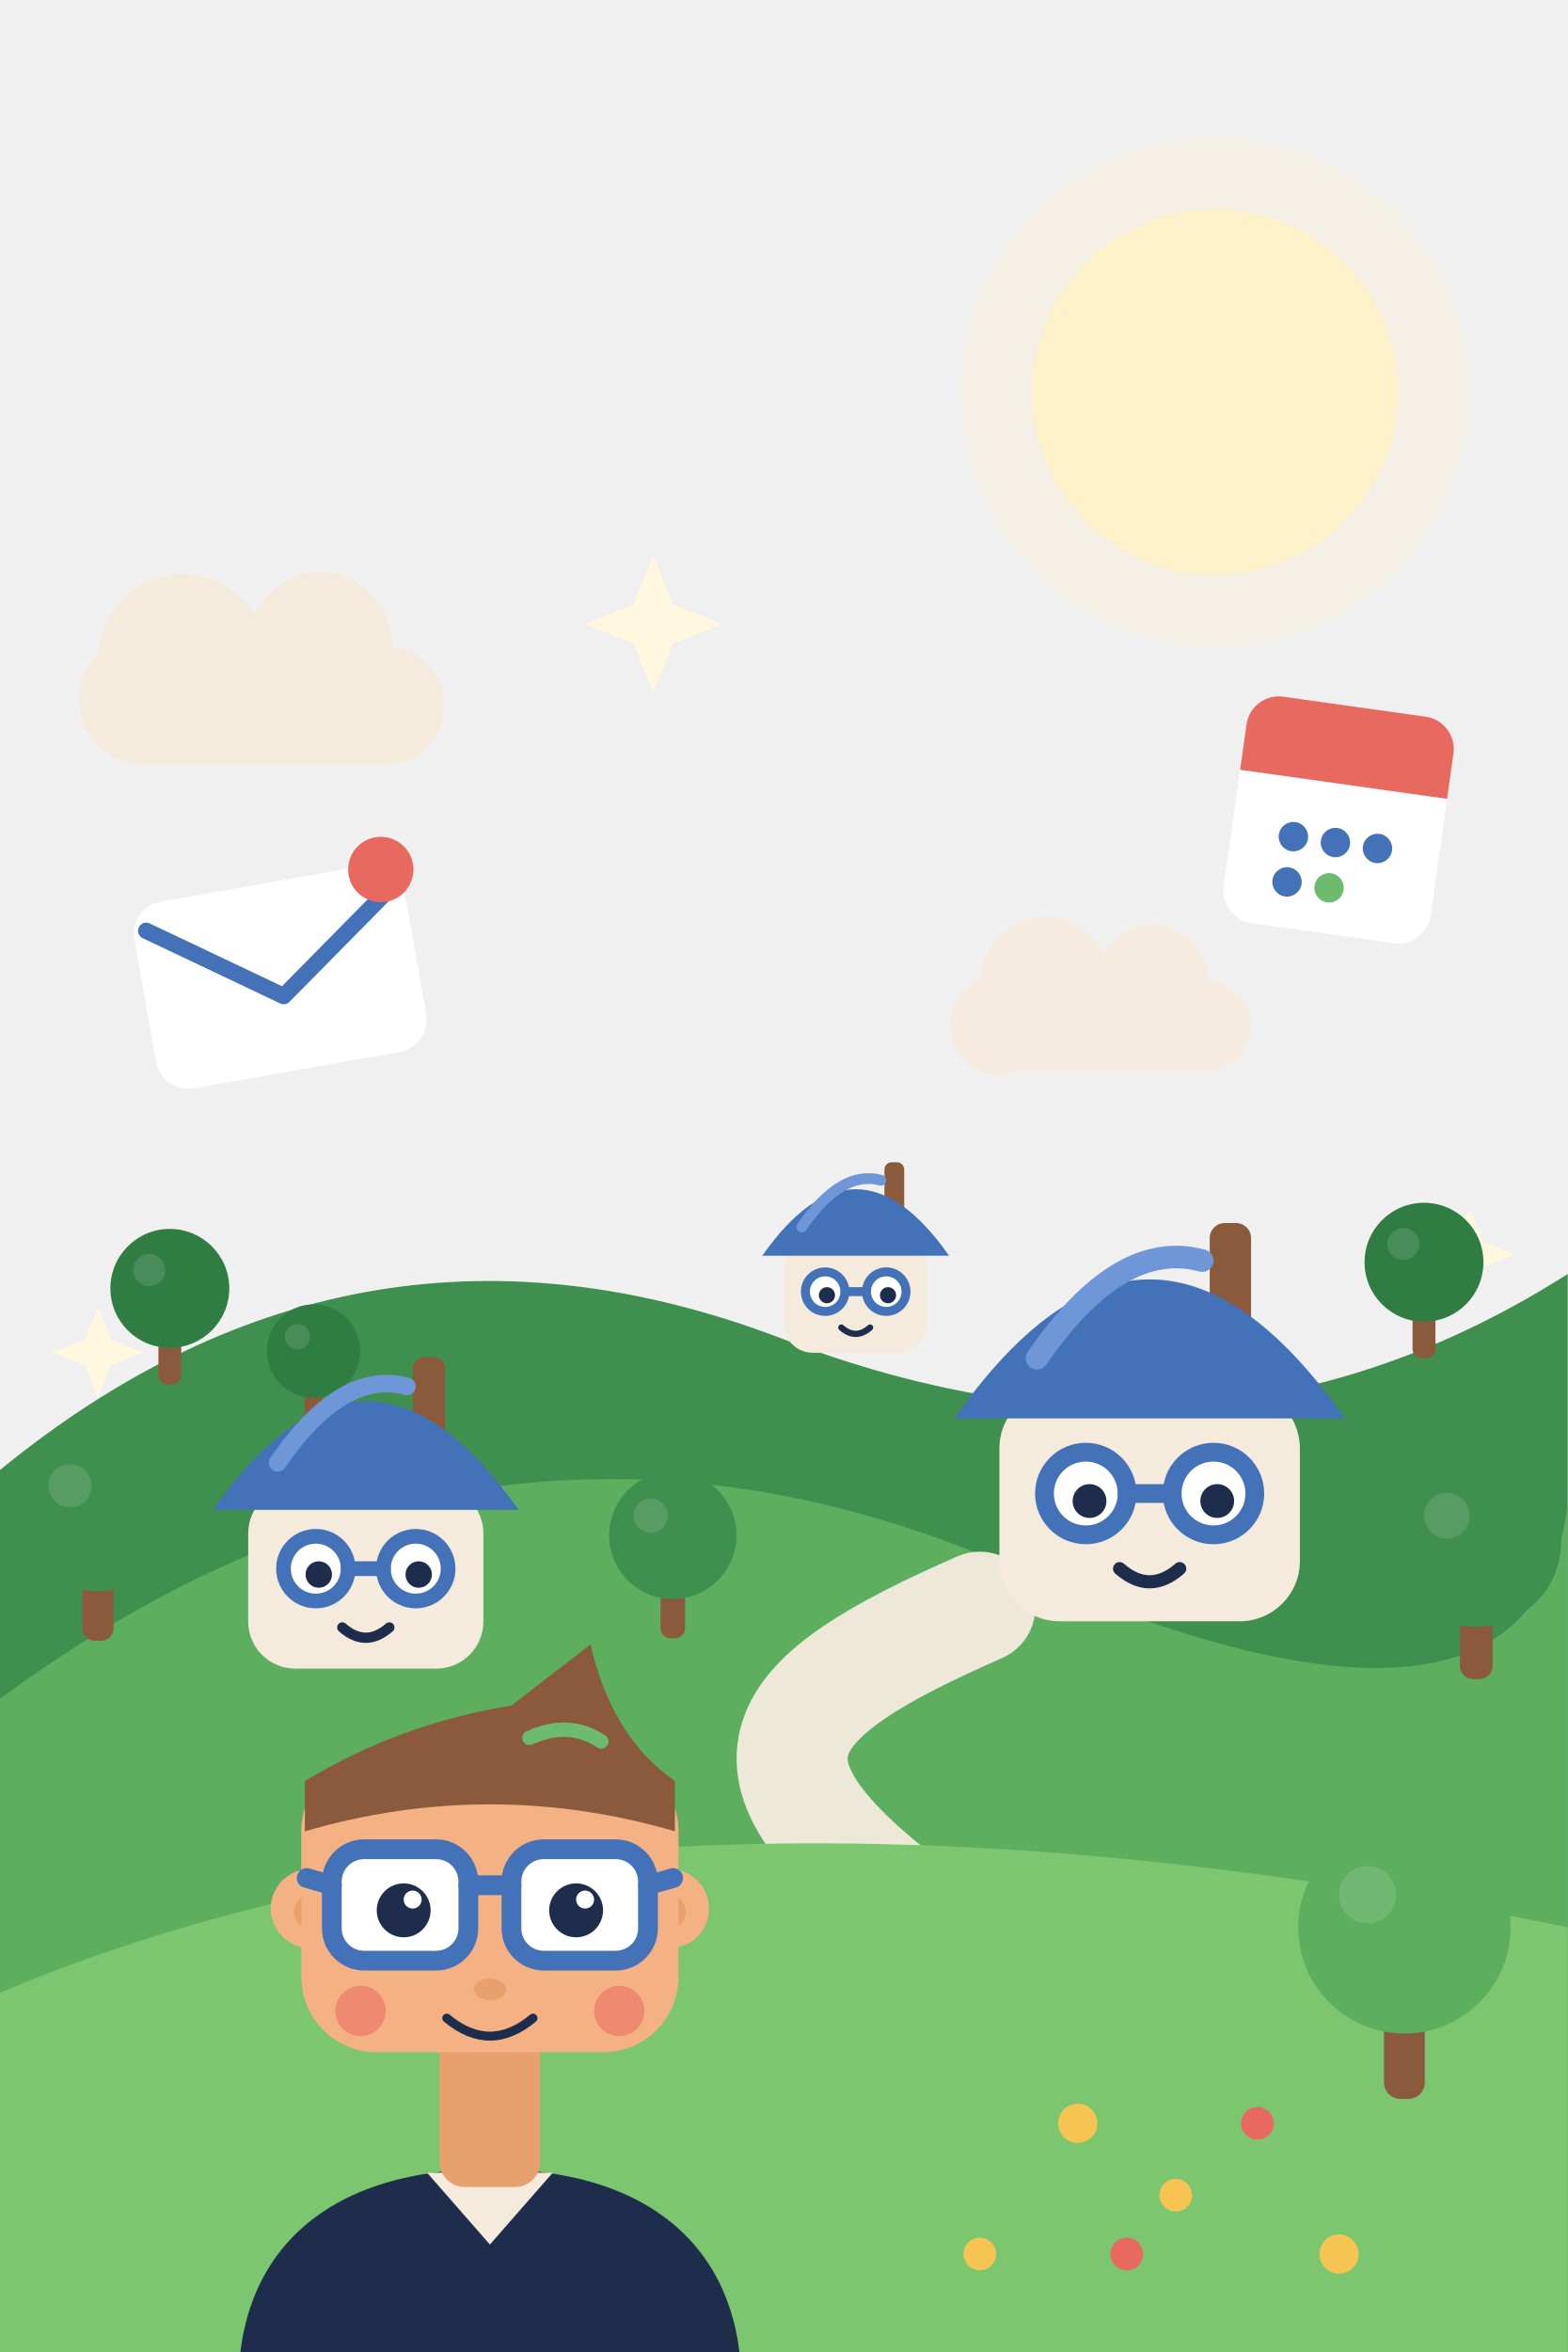
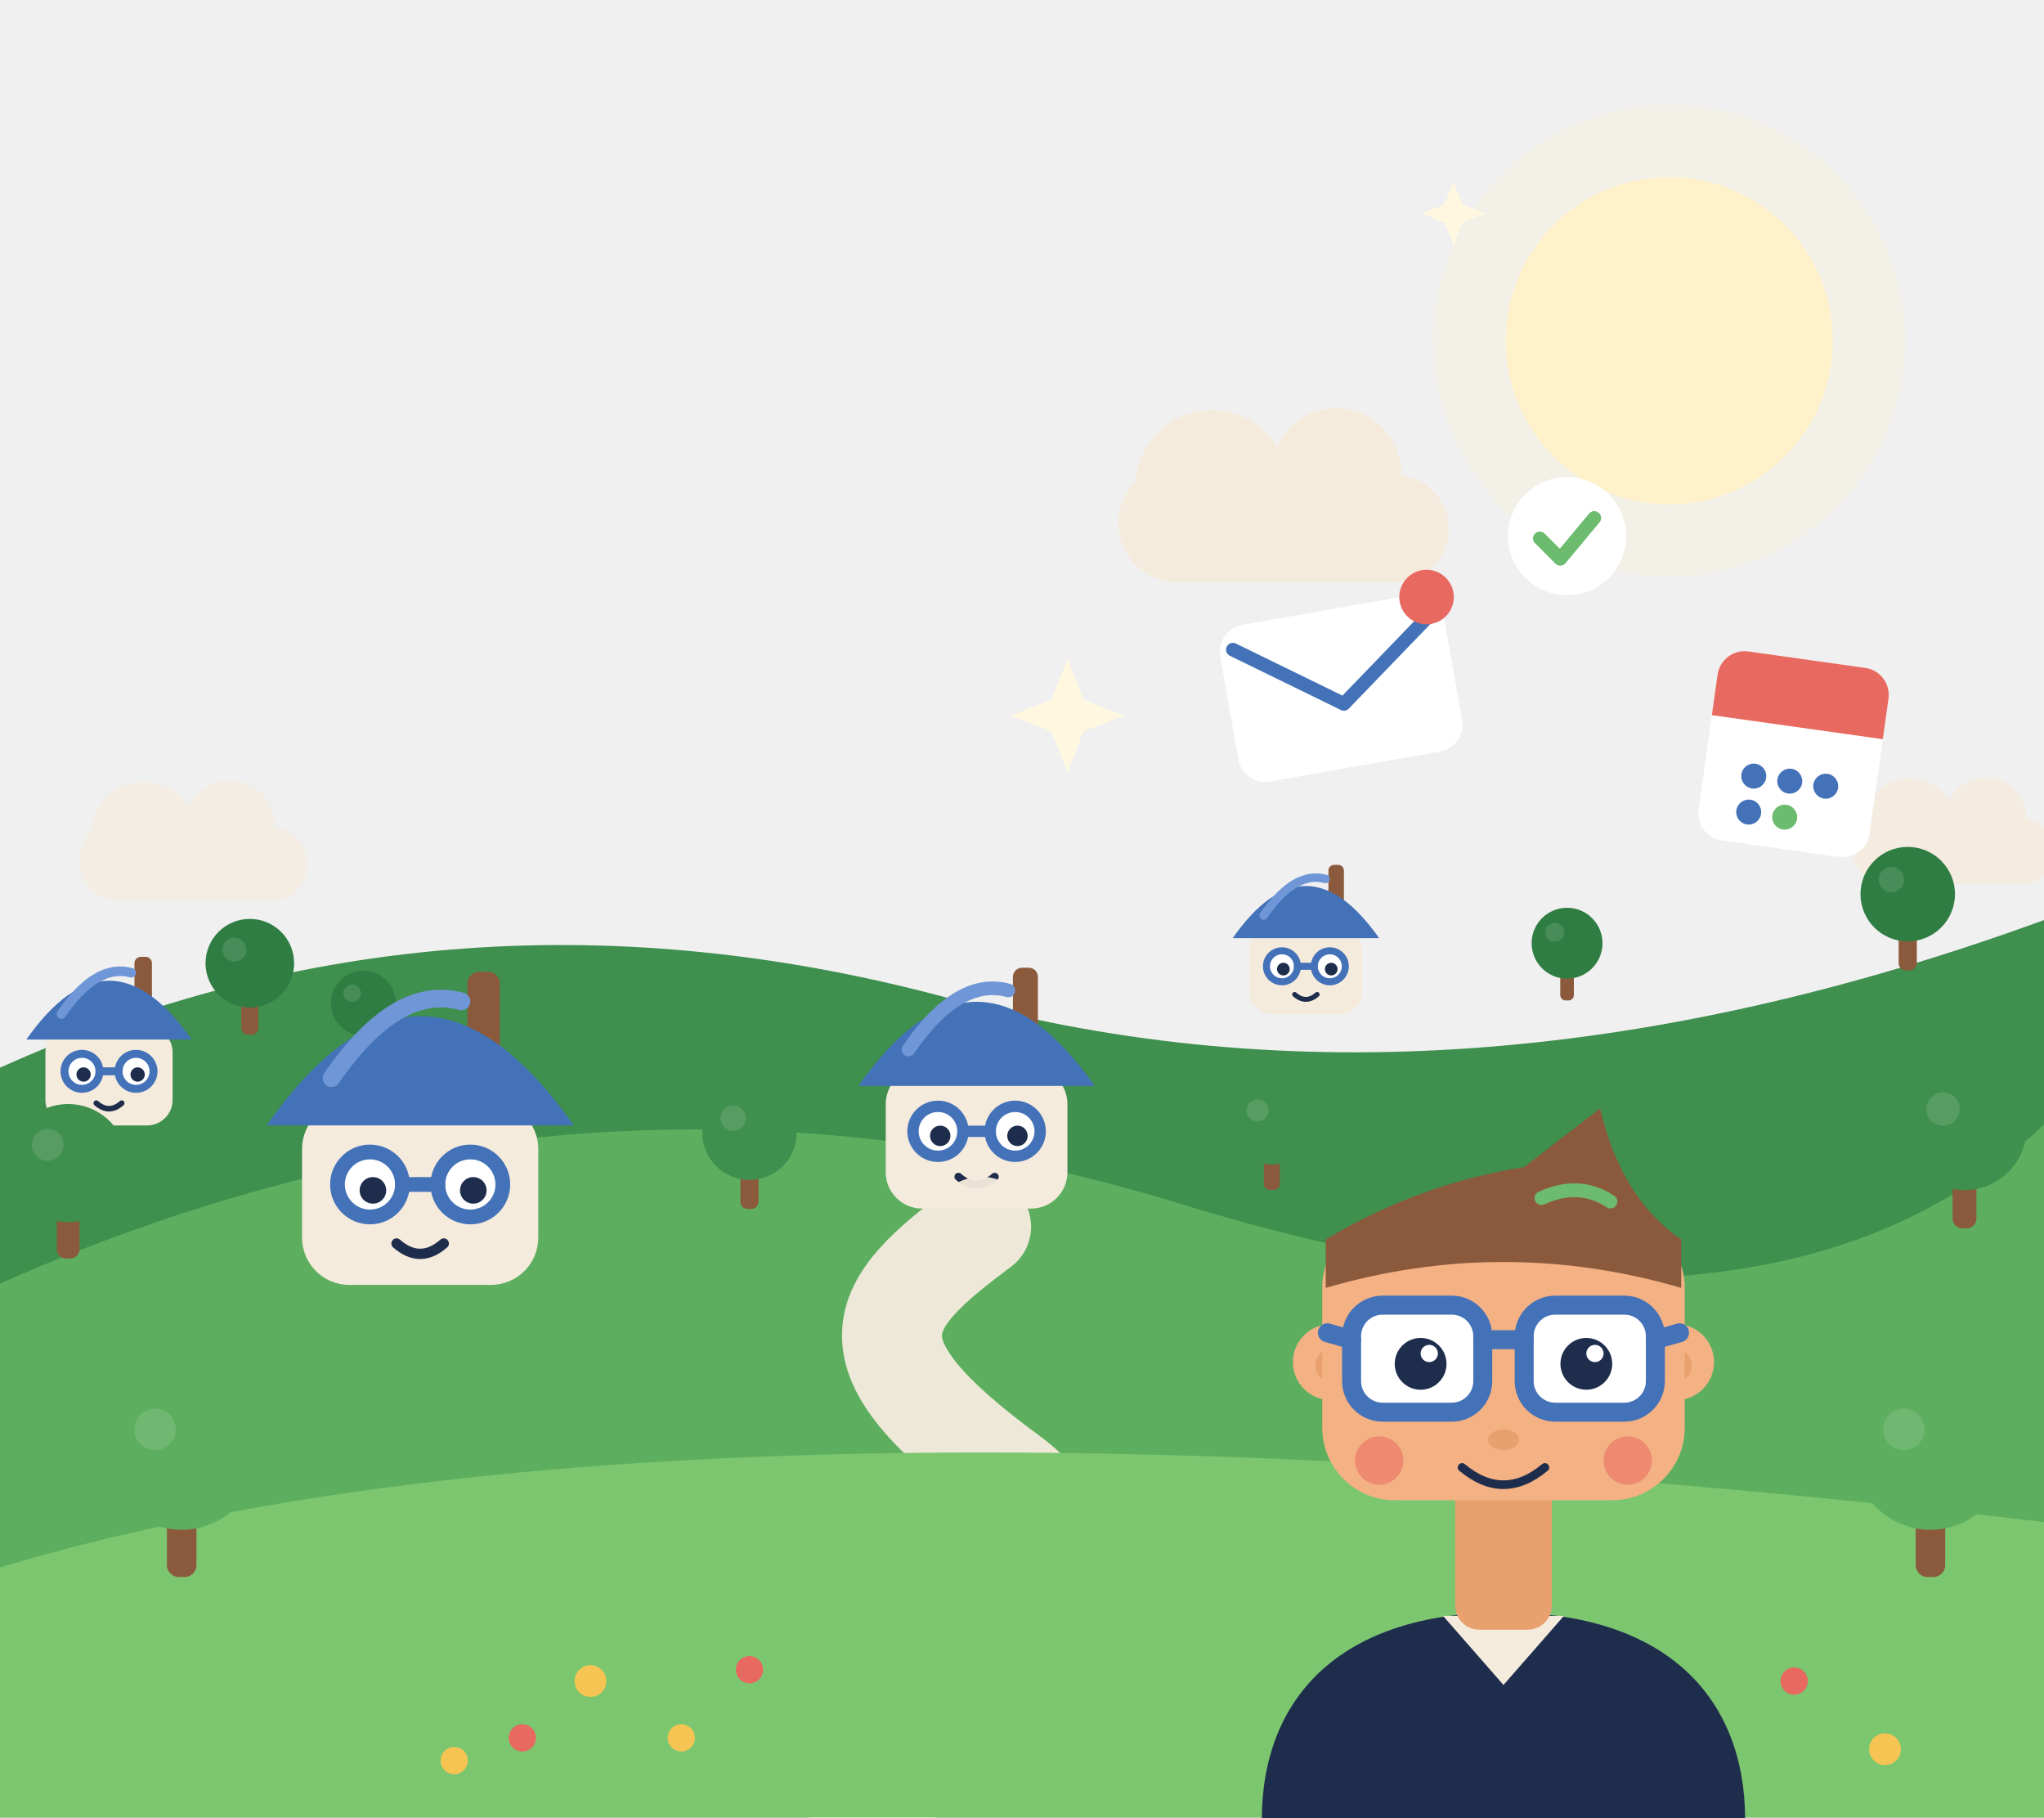
- <svg xmlns="http://www.w3.org/2000/svg" viewBox="0 0 480 720" fill="none" role="img" aria-label="Le village de Luce : des maisons rondes aux fenêtres à lunettes, des collines vertes et Luce au premier plan">
+ <svg xmlns="http://www.w3.org/2000/svg" viewBox="0 0 900 800" fill="none" role="img" aria-label="Le village de Luce : des maisons rondes aux fenêtres à lunettes, des collines vertes et Luce au premier plan">
  <defs>
    <g id="house">
      <rect x="-40" y="0" width="80" height="62" rx="16" fill="#F5EBDD" />
      <rect x="16" y="-44" width="11" height="34" rx="4" fill="#8B5A3C" />
      <path d="M-52 8Q0 -66 52 8Z" fill="#4472B8" />
      <path d="M-30 -8Q-8 -40 14 -34" stroke="#6F96D6" stroke-width="6" stroke-linecap="round" />
      <circle cx="-17" cy="28" r="11" fill="#fff" stroke="#4472B8" stroke-width="5" />
      <circle cx="17" cy="28" r="11" fill="#fff" stroke="#4472B8" stroke-width="5" />
      <path d="M-6 28h12" stroke="#4472B8" stroke-width="5" stroke-linecap="round" />
      <circle cx="-16" cy="30" r="4.5" fill="#1F2D4D" />
      <circle cx="18" cy="30" r="4.5" fill="#1F2D4D" />
      <path d="M-8 48q8 7 16 0" stroke="#1F2D4D" stroke-width="3.5" stroke-linecap="round" />
    </g>
    <g id="tree">
      <rect x="-5" y="0" width="10" height="34" rx="4" fill="#8B5A3C" />
      <circle cx="0" cy="-8" r="26" fill="currentColor" />
      <circle cx="-9" cy="-16" r="7" fill="#fff" opacity=".12" />
    </g>
+     <g id="cloud">
+       <path d="M0 40a26 26 0 0 1 48-12 22 22 0 0 1 42 10 18 18 0 0 1-4 36H16A20 20 0 0 1 0 40z" fill="#F5EBDD" />
+     </g>
  </defs>
-   <circle cx="372" cy="120" r="78" fill="#FFF1C9" opacity=".25" />
-   <circle cx="372" cy="120" r="56" fill="#FFF1C9" />
-   <g fill="#F5EBDD">
-     <path d="M30 200a26 26 0 0 1 48-12 22 22 0 0 1 42 10 18 18 0 0 1-4 36H46a20 20 0 0 1-16-34z" />
-     <path d="M300 300a20 20 0 0 1 38-8 17 17 0 0 1 32 8 14 14 0 0 1-2 28h-56a14 14 0 0 1-12-28z" opacity=".9" />
+   <circle cx="735" cy="150" r="104" fill="#FFF1C9" opacity=".22" />
+   <circle cx="735" cy="150" r="72" fill="#FFF1C9" />
+   <use href="#cloud" transform="translate(500 160) scale(1.3)" />
+   <use href="#cloud" transform="translate(820 330) scale(.8)" opacity=".85" />
+   <use href="#cloud" transform="translate(40 330) scale(.9)" opacity=".7" />
+   <g fill="#FFF7E0">
+     <path d="M470 290l7 18 18 7-18 7-7 18-7-18-18-7 18-7z" />
+     <path d="M860 450l5 12 12 5-12 5-5 12-5-12-12-5 12-5z" />
+     <path d="M120 420l5 12 12 5-12 5-5 12-5-12-12-5 12-5z" />
+     <path d="M640 80l4 10 10 4-10 4-4 10-4-10-10-4 10-4z" />
  </g>
-   <g transform="rotate(-10 86 300)">
-     <rect x="44" y="270" width="84" height="58" rx="10" fill="#fff" />
-     <path d="M48 278l38 27 38-27" stroke="#4472B8" stroke-width="5" stroke-linecap="round" stroke-linejoin="round" />
-     <circle cx="122" cy="272" r="10" fill="#E8695F" />
+   <g transform="rotate(-10 590 300)">
+     <rect x="540" y="268" width="100" height="70" rx="12" fill="#fff" />
+     <path d="M546 278l44 32 44-32" stroke="#4472B8" stroke-width="6" stroke-linecap="round" stroke-linejoin="round" />
+     <circle cx="634" cy="270" r="12" fill="#E8695F" />
  </g>
-   <g transform="rotate(8 410 250)">
-     <rect x="378" y="216" width="64" height="70" rx="10" fill="#fff" />
-     <path d="M378 226a10 10 0 0 1 10-10h44a10 10 0 0 1 10 10v14H378z" fill="#E8695F" />
+   <g transform="rotate(8 790 330)">
+     <rect x="752" y="290" width="76" height="84" rx="12" fill="#fff" />
+     <path d="M752 302a12 12 0 0 1 12-12h52a12 12 0 0 1 12 12v18H752z" fill="#E8695F" />
    <g fill="#4472B8">
-       <circle cx="397" cy="258" r="4.5" />
-       <circle cx="410" cy="258" r="4.5" />
-       <circle cx="423" cy="258" r="4.5" />
-       <circle cx="397" cy="272" r="4.5" />
-       <circle cx="410" cy="272" r="4.5" fill="#6DBB6F" />
+       <circle cx="774" cy="344" r="5.5" />
+       <circle cx="790" cy="344" r="5.5" />
+       <circle cx="806" cy="344" r="5.5" />
+       <circle cx="774" cy="360" r="5.5" />
+       <circle cx="790" cy="360" r="5.5" fill="#6DBB6F" />
    </g>
  </g>
-   <g fill="#FFF7E0">
-     <path d="M200 170l6 15 15 6-15 6-6 15-6-15-15-6 15-6z" />
-     <path d="M450 370l4 10 10 4-10 4-4 10-4-10-10-4 10-4z" />
-     <path d="M30 400l4 10 10 4-10 4-4 10-4-10-10-4 10-4z" />
+   <circle cx="690" cy="236" r="26" fill="#fff" />
+   <path d="M678 237l9 9 15-18" stroke="#6DBB6F" stroke-width="6" stroke-linecap="round" stroke-linejoin="round" />
+   <path d="M0 470Q200 380 420 440T900 405V800H0Z" fill="#3F8F4E" />
+   <g style="color:#2F7D43">
+     <use href="#tree" transform="translate(110 430) scale(.75)" />
+     <use href="#tree" transform="translate(160 446) scale(.55)" />
+     <use href="#tree" transform="translate(840 400) scale(.8)" />
+     <use href="#tree" transform="translate(690 420) scale(.6)" />
  </g>
-   <path d="M0 450Q110 360 240 410T480 390V720H0Z" fill="#3F8F4E" />
-   <g style="color:#2F7D43">
-     <use href="#tree" transform="translate(52 400) scale(.7)" />
-     <use href="#tree" transform="translate(96 418) scale(.55)" />
-     <use href="#tree" transform="translate(436 392) scale(.7)" />
+   <use href="#house" transform="translate(48 452) scale(.7)" />
+   <use href="#house" transform="translate(575 408) scale(.62)" />
+   <path d="M0 565Q260 450 520 530T900 495V800H0Z" fill="#5DAF5F" />
+   <g style="color:#3F8F4E">
+     <use href="#tree" transform="translate(30 520) scale(1)" />
+     <use href="#tree" transform="translate(330 505) scale(.8)" />
+     <use href="#tree" transform="translate(865 505) scale(1.05)" />
+     <use href="#tree" transform="translate(560 500) scale(.7)" />
  </g>
-   <use href="#house" transform="translate(262 380) scale(.55)" />
-   <path d="M0 520Q150 410 310 480T480 460V720H0Z" fill="#5DAF5F" />
-   <g style="color:#3F8F4E">
-     <use href="#tree" transform="translate(30 470) scale(.95)" />
-     <use href="#tree" transform="translate(206 476) scale(.75)" />
-     <use href="#tree" transform="translate(452 480) scale(1)" />
-   </g>
-   <use href="#house" transform="translate(112 455) scale(.9)" />
-   <use href="#house" transform="translate(352 425) scale(1.15)" />
-   <path d="M250 720C190 670 340 630 280 585S236 520 300 492" stroke="#F5EBDD" stroke-width="34" stroke-linecap="round" opacity=".95" />
-   <path d="M0 610Q190 530 480 590V720H0Z" fill="#7CC66F" />
+   <use href="#house" transform="translate(185 485) scale(1.3)" />
+   <use href="#house" transform="translate(430 470) scale(1)" />
+   <path d="M390 800C300 745 520 705 445 650S385 575 432 540" stroke="#F5EBDD" stroke-width="44" stroke-linecap="round" opacity=".95" />
+   <path d="M0 690Q300 600 900 670V800H0Z" fill="#7CC66F" />
  <g style="color:#5DAF5F">
-     <use href="#tree" transform="translate(430 600) scale(1.25)" />
+     <use href="#tree" transform="translate(80 650) scale(1.3)" />
+     <use href="#tree" transform="translate(850 650) scale(1.3)" />
  </g>
  <g fill="#F6C453">
-     <circle cx="330" cy="650" r="6" />
-     <circle cx="360" cy="672" r="5" />
-     <circle cx="300" cy="690" r="5" />
-     <circle cx="410" cy="690" r="6" />
+     <circle cx="260" cy="740" r="7" />
+     <circle cx="300" cy="765" r="6" />
+     <circle cx="200" cy="775" r="6" />
+     <circle cx="830" cy="770" r="7" />
  </g>
  <g fill="#E8695F">
-     <circle cx="345" cy="690" r="5" />
-     <circle cx="385" cy="650" r="5" />
+     <circle cx="230" cy="765" r="6" />
+     <circle cx="330" cy="735" r="6" />
+     <circle cx="790" cy="740" r="6" />
  </g>
-   <g transform="translate(40 400) scale(.55)">
+   <g transform="translate(510 345) scale(.76)">
    <path d="M60 600c0-70 45-120 140-120s140 50 140 120z" fill="#1F2D4D" />
    <path d="M165 482l35 40 35-40" fill="#F5EBDD" />
    <rect x="172" y="395" width="56" height="95" rx="14" fill="#E9A06F" />
    <circle cx="100" cy="335" r="22" fill="#F4B183" />
    <circle cx="300" cy="335" r="22" fill="#F4B183" />
    <circle cx="101" cy="337" r="10" fill="#E9A06F" />
    <circle cx="299" cy="337" r="10" fill="#E9A06F" />
    <rect x="95" y="250" width="210" height="165" rx="42" fill="#F4B183" />
    <path d="M97 292V264Q150 232 212 222L256 188Q268 240 303 264V292Q200 262 97 292Z" fill="#8B5A3C" />
    <path d="M222 240q22-10 40 2" stroke="#6DBB6F" stroke-width="8" stroke-linecap="round" />
    <rect x="112" y="302" width="76" height="62" rx="18" fill="#fff" />
    <rect x="212" y="302" width="76" height="62" rx="18" fill="#fff" />
    <circle cx="152" cy="336" r="15" fill="#1F2D4D" />
    <circle cx="248" cy="336" r="15" fill="#1F2D4D" />
    <circle cx="157" cy="330" r="5" fill="#fff" />
    <circle cx="253" cy="330" r="5" fill="#fff" />
    <g stroke="#4472B8" stroke-width="11" stroke-linejoin="round" stroke-linecap="round">
      <rect x="112" y="302" width="76" height="62" rx="18" />
      <rect x="212" y="302" width="76" height="62" rx="18" />
      <path d="M188 322h24" />
      <path d="M112 322l-14-4" />
      <path d="M288 322l14-4" />
    </g>
    <ellipse cx="200" cy="380" rx="9" ry="6" fill="#E9A06F" />
    <circle cx="128" cy="392" r="14" fill="#E8695F" opacity=".55" />
    <circle cx="272" cy="392" r="14" fill="#E8695F" opacity=".55" />
    <path d="M176 396q24 20 48 0" stroke="#1F2D4D" stroke-width="5" stroke-linecap="round" />
  </g>
</svg>
